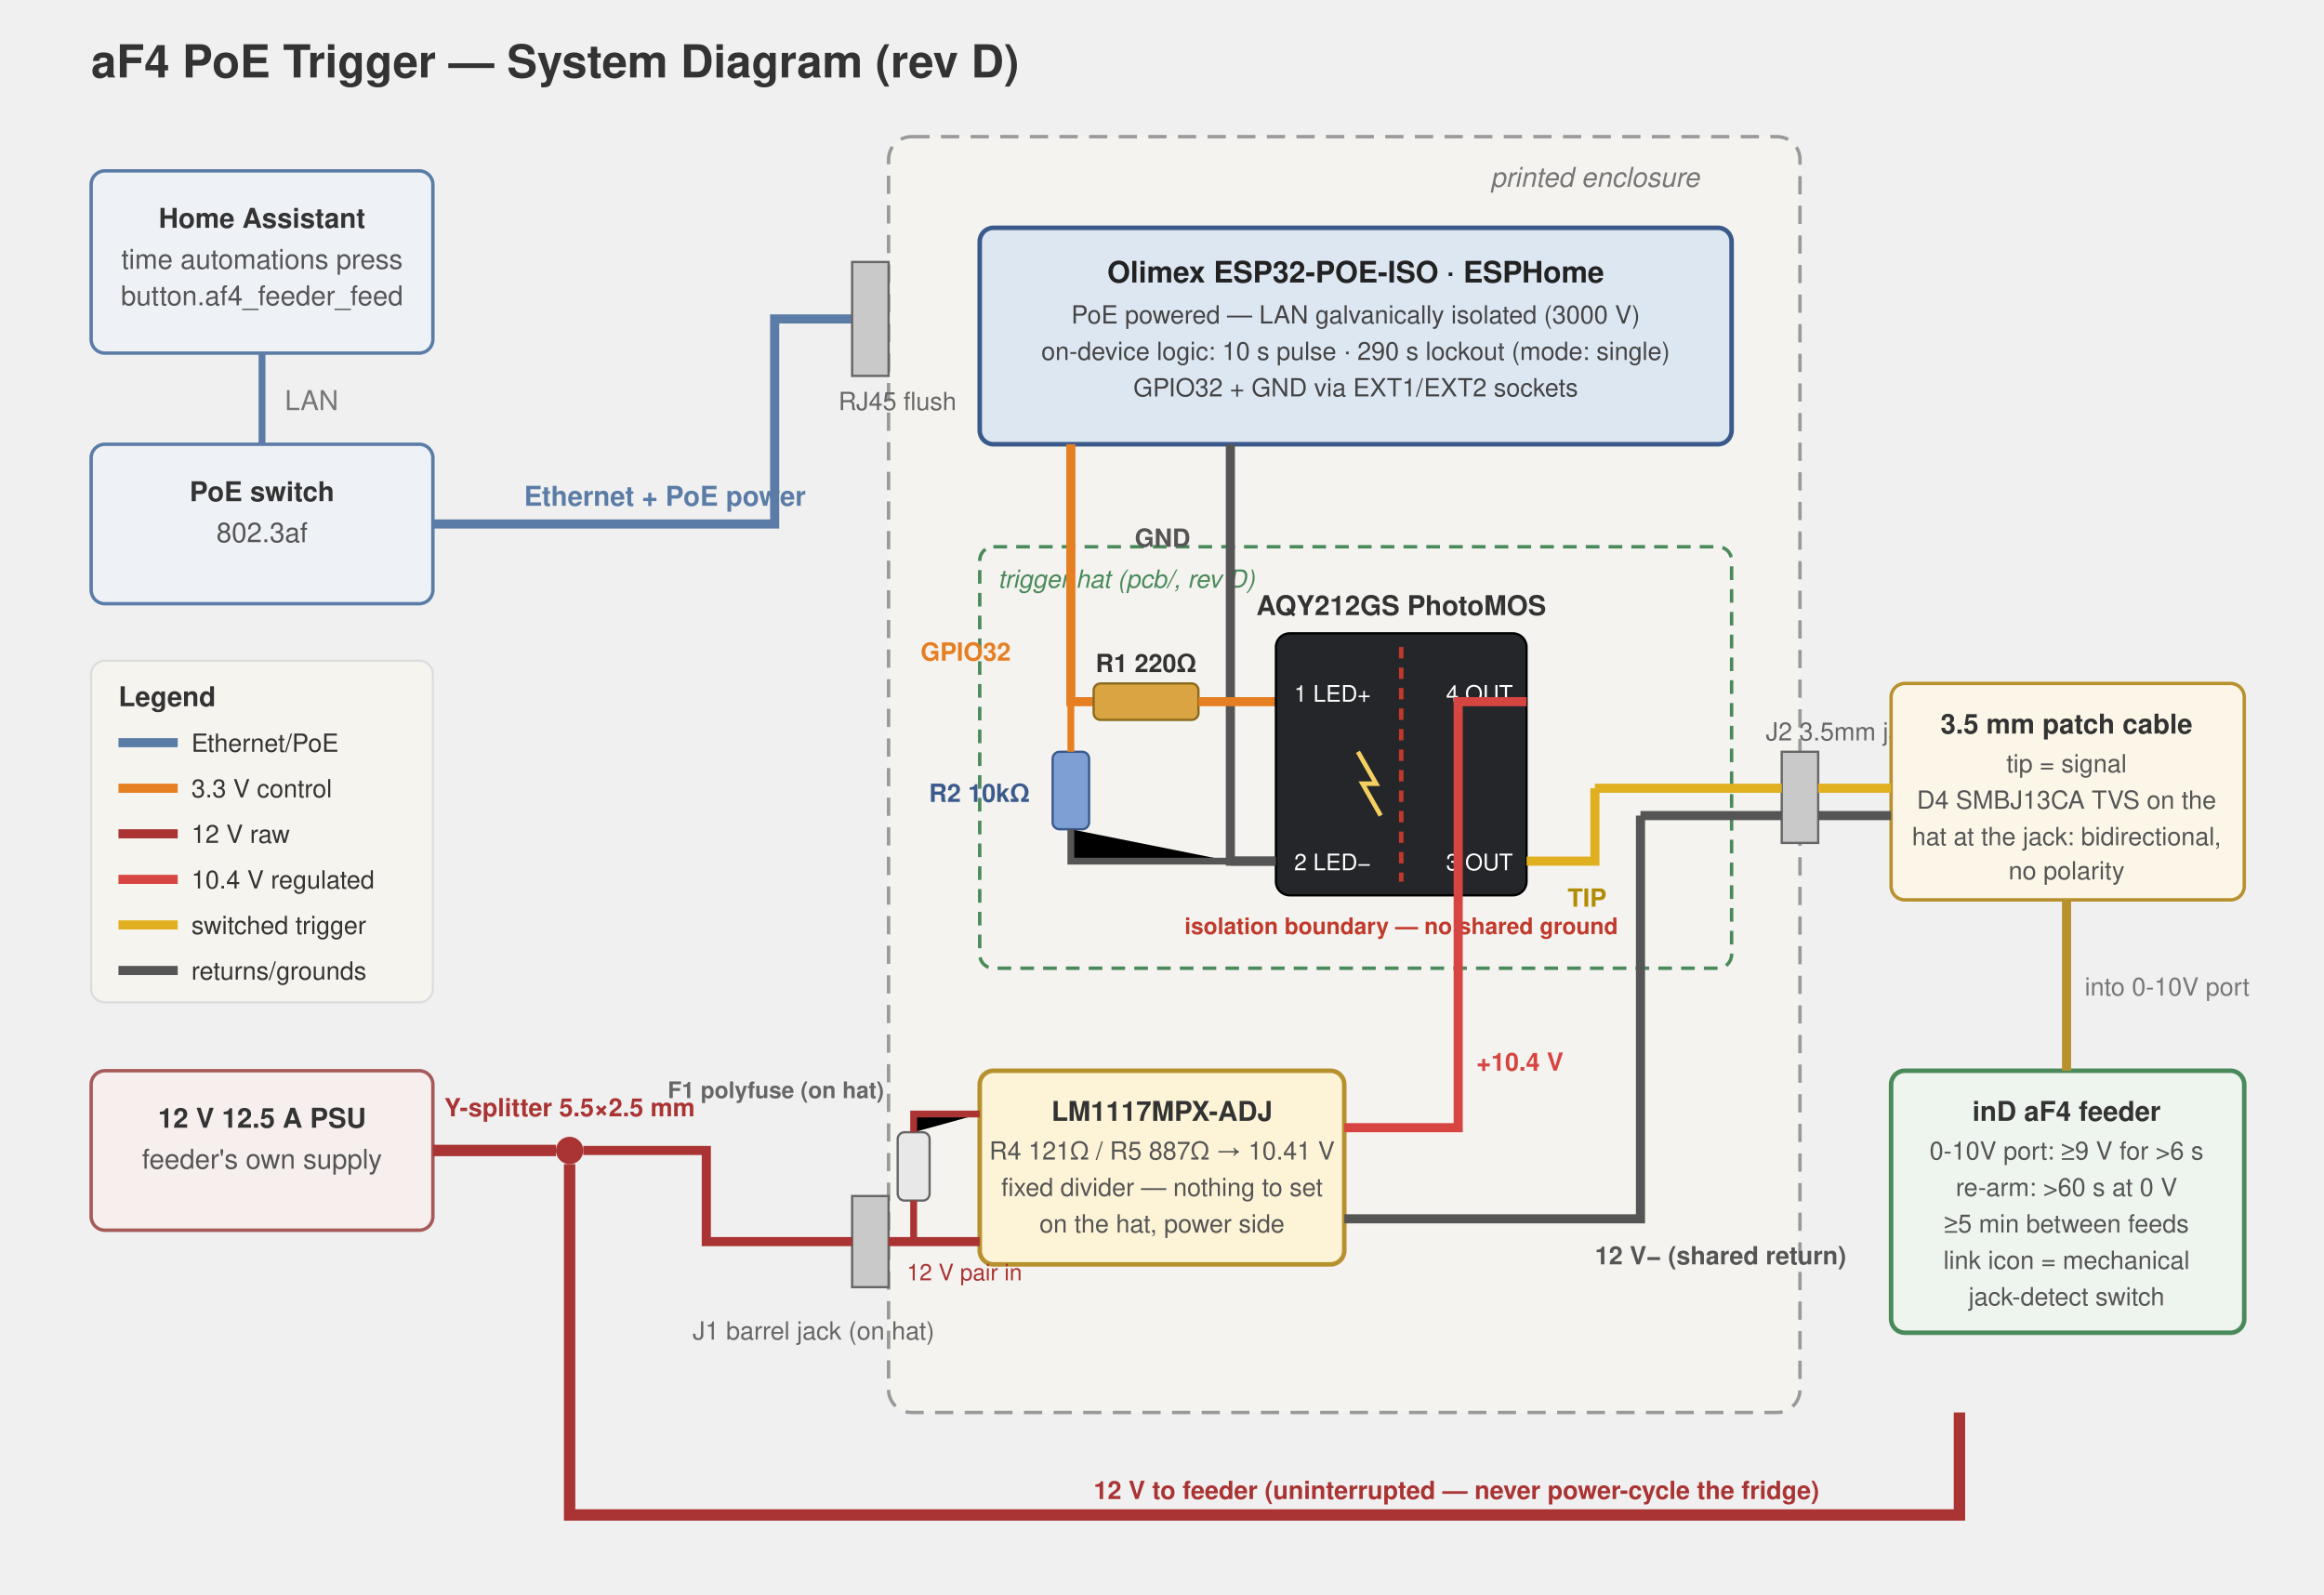
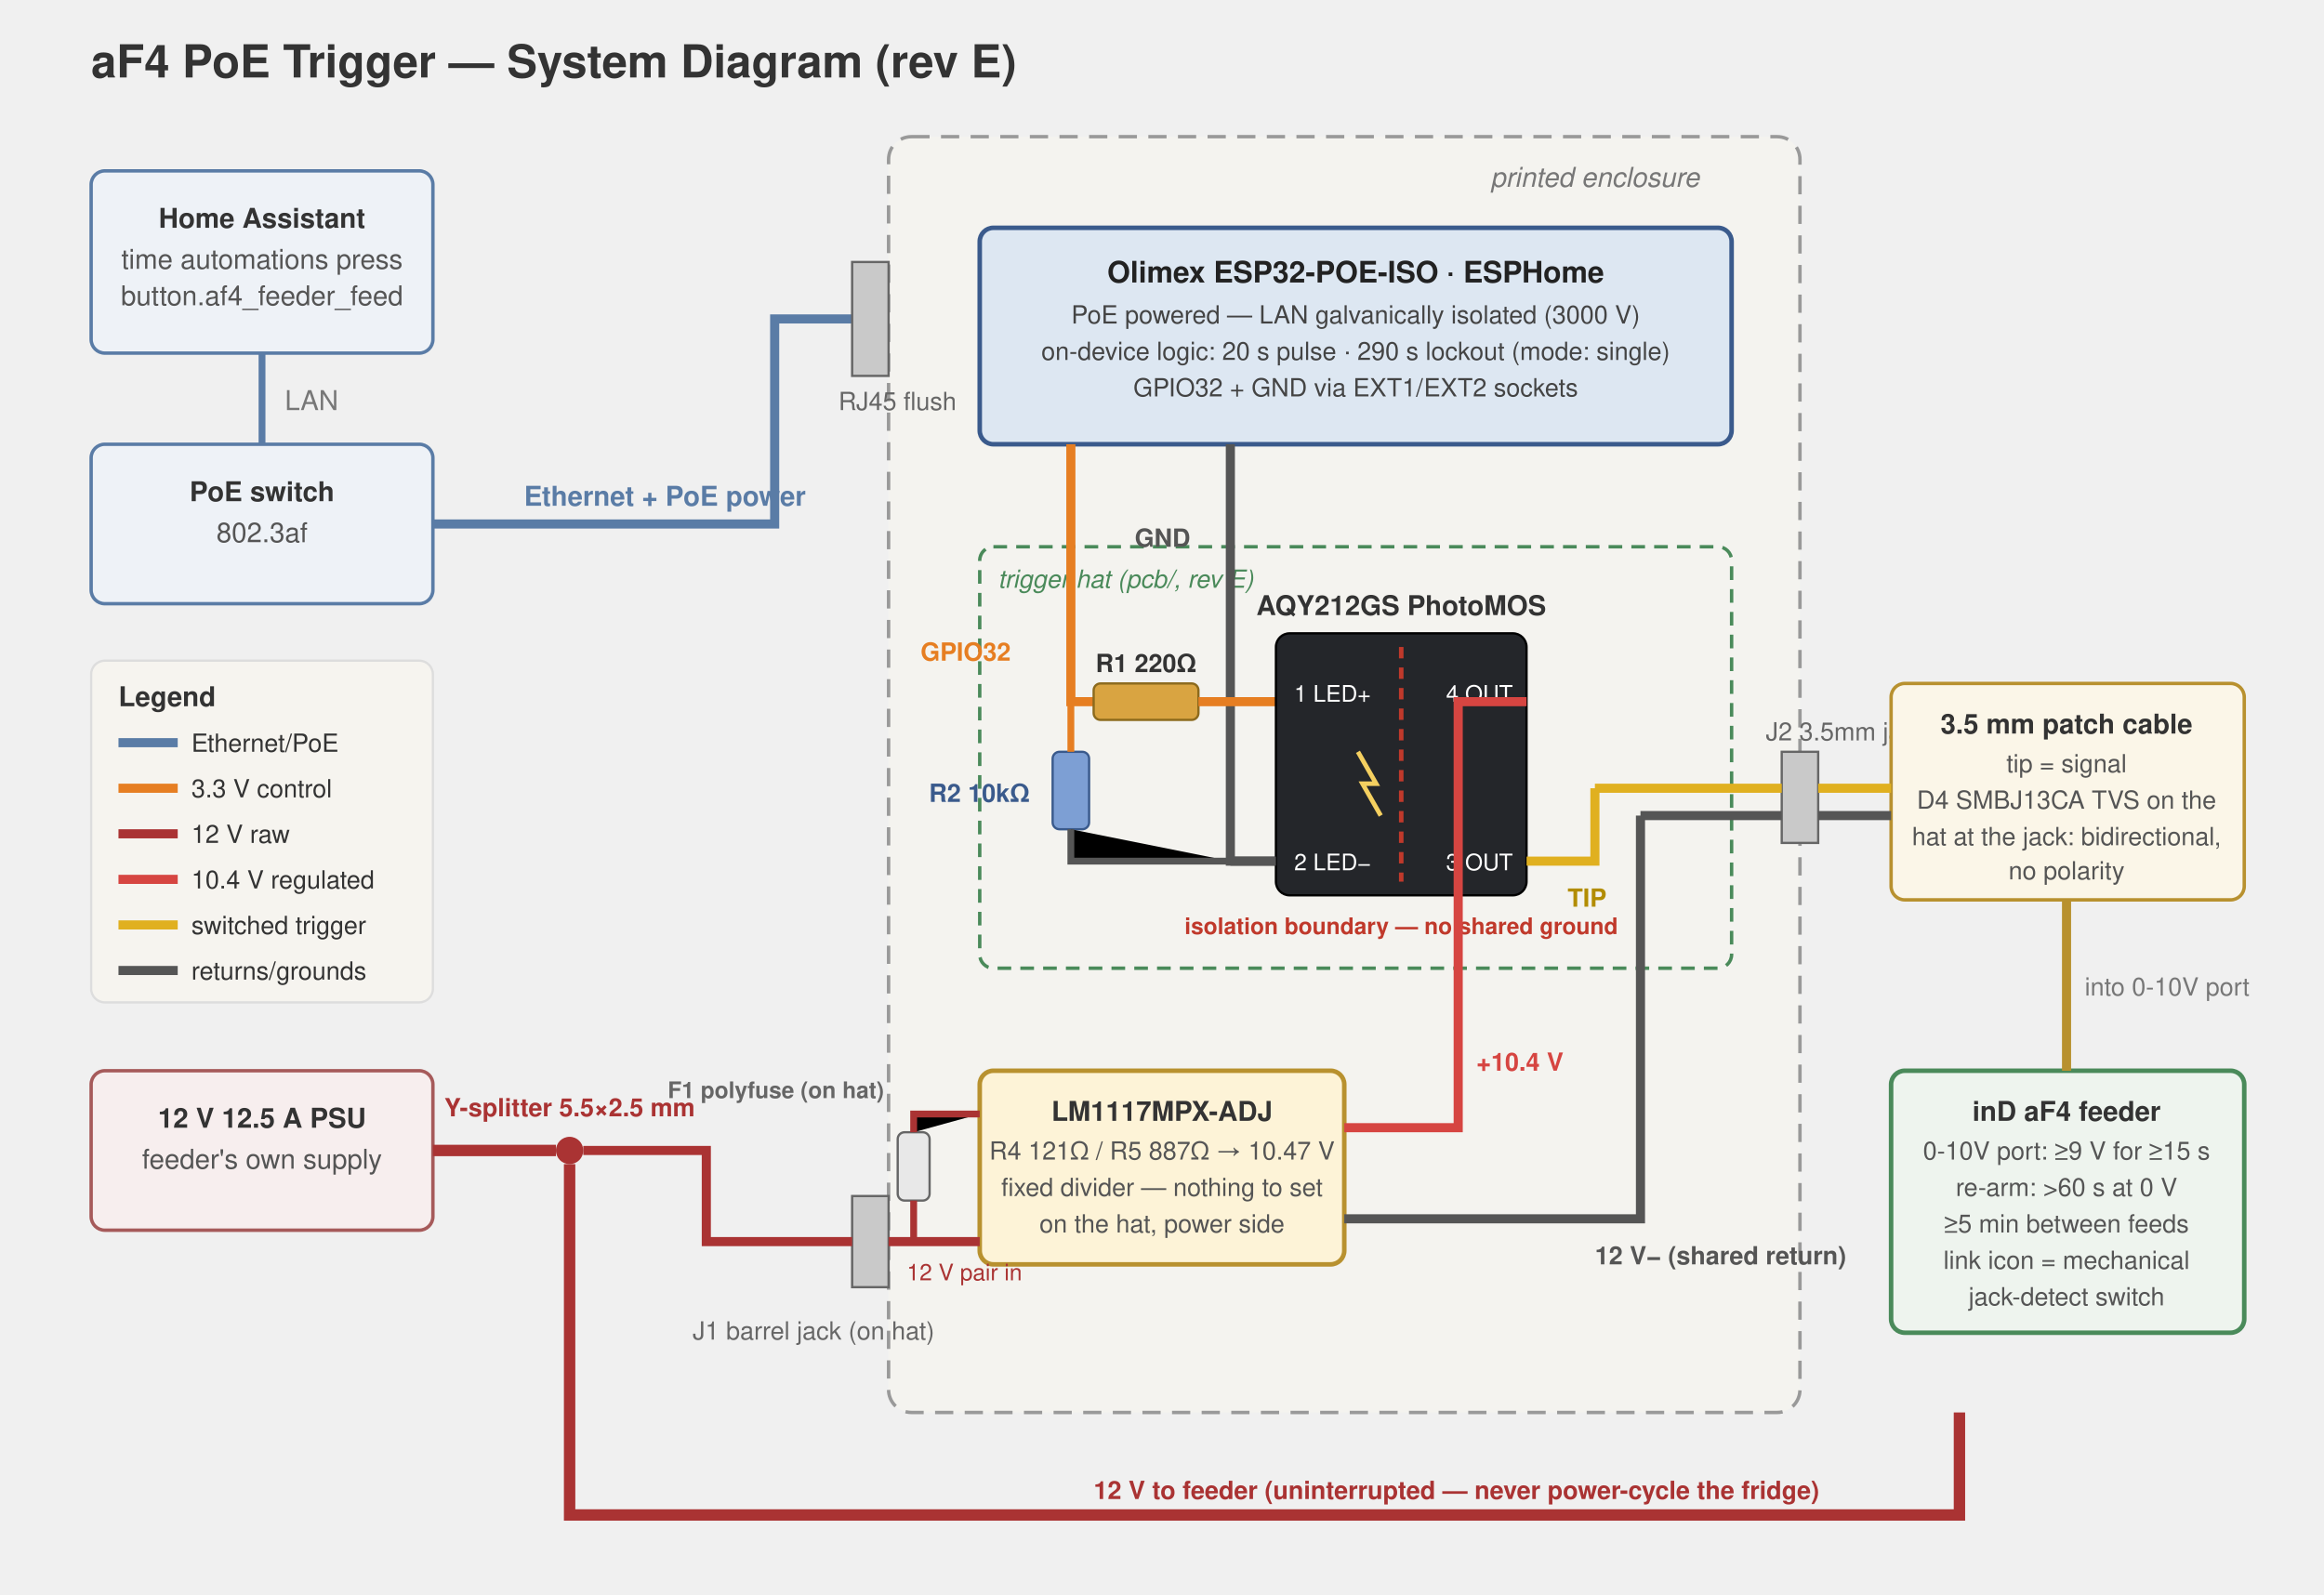
<svg xmlns="http://www.w3.org/2000/svg" viewBox="0 0 1020 700" font-family="Helvetica, Arial, sans-serif">
-   <text x="40" y="34" font-size="20" font-weight="bold" fill="#333">aF4 PoE Trigger — System Diagram (rev D)</text>
+   <text x="40" y="34" font-size="20" font-weight="bold" fill="#333">aF4 PoE Trigger — System Diagram (rev E)</text>
  <rect x="390" y="60" width="400" height="560" rx="10" fill="#f4f3ef" stroke="#999" stroke-width="1.5" stroke-dasharray="8 5" />
  <text x="700" y="82" font-size="12" fill="#777" font-style="italic" text-anchor="middle">printed enclosure</text>
  <g font-size="12">
    <rect x="40" y="75" width="150" height="80" rx="6" fill="#eef2f7" stroke="#5a7ca6" stroke-width="1.5" />
    <text x="115" y="100" text-anchor="middle" font-weight="bold" fill="#333">Home Assistant</text>
    <text x="115" y="118" text-anchor="middle" fill="#555">time automations press</text>
    <text x="115" y="134" text-anchor="middle" fill="#555">button.af4_feeder_feed</text>
    <rect x="40" y="195" width="150" height="70" rx="6" fill="#eef2f7" stroke="#5a7ca6" stroke-width="1.5" />
    <text x="115" y="220" text-anchor="middle" font-weight="bold" fill="#333">PoE switch</text>
    <text x="115" y="238" text-anchor="middle" fill="#555">802.3af</text>
    <line x1="115" y1="155" x2="115" y2="195" stroke="#5a7ca6" stroke-width="3" />
    <text x="125" y="180" fill="#777">LAN</text>
  </g>
  <path d="M190,230 h150 v-90 h34" stroke="#5a7ca6" stroke-width="4" fill="none" />
  <text x="230" y="222" font-size="12" fill="#5a7ca6" font-weight="bold">Ethernet + PoE power</text>
  <rect x="374" y="115" width="16" height="50" fill="#c9c9c9" stroke="#666" />
  <text x="368" y="180" font-size="11" fill="#666">RJ45 flush</text>
  <rect x="430" y="100" width="330" height="95" rx="6" fill="#dde7f2" stroke="#3a5a8c" stroke-width="2" />
  <text x="595" y="124" text-anchor="middle" font-size="13" font-weight="bold" fill="#222">Olimex ESP32-POE-ISO · ESPHome</text>
  <text x="595" y="142" text-anchor="middle" font-size="11" fill="#444">PoE powered — LAN galvanically isolated (3000 V)</text>
-   <text x="595" y="158" text-anchor="middle" font-size="11" fill="#444">on-device logic: 10 s pulse · 290 s lockout (mode: single)</text>
+   <text x="595" y="158" text-anchor="middle" font-size="11" fill="#444">on-device logic: 20 s pulse · 290 s lockout (mode: single)</text>
  <text x="595" y="174" text-anchor="middle" font-size="11" fill="#444">GPIO32 + GND via EXT1/EXT2 sockets</text>
  <rect x="430" y="240" width="330" height="185" rx="6" fill="none" stroke="#4a8a5a" stroke-width="1.5" stroke-dasharray="6 4" />
-   <text x="438" y="258" font-size="11" fill="#4a8a5a" font-style="italic">trigger hat (pcb/, rev D)</text>
+   <text x="438" y="258" font-size="11" fill="#4a8a5a" font-style="italic">trigger hat (pcb/, rev E)</text>
  <path d="M470,195 v113 h10" stroke="#e67e22" stroke-width="4" fill="none" />
  <text x="404" y="290" font-size="11" font-weight="bold" fill="#e67e22">GPIO32</text>
  <path d="M540,195 v183 h20" stroke="#555" stroke-width="4" fill="none" />
  <text x="498" y="240" font-size="11" font-weight="bold" fill="#555">GND</text>
  <rect x="480" y="300" width="46" height="16" rx="3" fill="#d9a441" stroke="#8c6a1d" />
  <text x="503" y="295" font-size="11" text-anchor="middle" fill="#333" font-weight="bold">R1 220Ω</text>
  <line x1="526" y1="308" x2="560" y2="308" stroke="#e67e22" stroke-width="4" />
  <rect x="462" y="330" width="16" height="34" rx="3" fill="#7d9fd4" stroke="#3a5a8c" />
  <path d="M470,308 v22" stroke="#e67e22" stroke-width="3" />
  <path d="M470,364 v14 h70" stroke="#555" stroke-width="3" />
  <text x="452" y="352" font-size="11" text-anchor="end" fill="#3a5a8c" font-weight="bold">R2 10kΩ</text>
  <rect x="560" y="278" width="110" height="115" rx="6" fill="#24262a" stroke="#000" />
  <text x="615" y="270" font-size="12" text-anchor="middle" font-weight="bold" fill="#333">AQY212GS PhotoMOS</text>
  <line x1="615" y1="284" x2="615" y2="387" stroke="#c0392b" stroke-width="2" stroke-dasharray="5 4" />
  <text x="568" y="308" font-size="10" fill="#fff">1 LED+</text>
  <text x="568" y="382" font-size="10" fill="#fff">2 LED−</text>
  <text x="664" y="308" font-size="10" fill="#fff" text-anchor="end">4 OUT</text>
  <text x="664" y="382" font-size="10" fill="#fff" text-anchor="end">3 OUT</text>
  <path d="M596,330 l8,14 h-6 l8,14" stroke="#f5d060" stroke-width="2" fill="none" />
  <text x="615" y="410" font-size="10" text-anchor="middle" fill="#c0392b" font-weight="bold">isolation boundary — no shared ground</text>
  <line x1="540" y1="378" x2="560" y2="378" stroke="#555" stroke-width="4" />
  <rect x="430" y="470" width="160" height="85" rx="6" fill="#fdf3d7" stroke="#b8912f" stroke-width="2" />
  <text x="510" y="492" text-anchor="middle" font-size="12" font-weight="bold" fill="#333">LM1117MPX-ADJ</text>
-   <text x="510" y="509" text-anchor="middle" font-size="11" fill="#555">R4 121Ω / R5 887Ω → 10.41 V</text>
+   <text x="510" y="509" text-anchor="middle" font-size="11" fill="#555">R4 121Ω / R5 887Ω → 10.47 V</text>
  <text x="510" y="525" text-anchor="middle" font-size="11" fill="#555">fixed divider — nothing to set</text>
  <text x="510" y="541" text-anchor="middle" font-size="11" fill="#555">on the hat, power side</text>
  <path d="M590,495 h50 v-187 h30" stroke="#d64541" stroke-width="4" fill="none" />
  <text x="648" y="470" font-size="11" font-weight="bold" fill="#d64541">+10.4 V</text>
  <path d="M590,535 h130 v-177" stroke="#555" stroke-width="4" fill="none" />
  <text x="700" y="555" font-size="11" font-weight="bold" fill="#555">12 V− (shared return)</text>
  <path d="M670,378 h30 v-32" stroke="#e0b020" stroke-width="4" fill="none" />
  <text x="688" y="398" font-size="11" font-weight="bold" fill="#b28c00">TIP</text>
  <rect x="782" y="330" width="16" height="40" fill="#c9c9c9" stroke="#666" />
  <text x="775" y="325" font-size="11" fill="#666">J2 3.5mm jack</text>
  <path d="M700,346 h82" stroke="#e0b020" stroke-width="4" />
  <path d="M720,358 h62" stroke="#555" stroke-width="4" />
  <g font-size="12">
    <rect x="40" y="470" width="150" height="70" rx="6" fill="#f7eeee" stroke="#a65a5a" stroke-width="1.5" />
    <text x="115" y="495" text-anchor="middle" font-weight="bold" fill="#333">12 V 12.5 A PSU</text>
    <text x="115" y="513" text-anchor="middle" fill="#555">feeder's own supply</text>
  </g>
  <circle cx="250" cy="505" r="6" fill="#a33" />
  <text x="250" y="490" font-size="11" text-anchor="middle" fill="#a33" font-weight="bold">Y-splitter 5.5×2.5 mm</text>
  <line x1="190" y1="505" x2="244" y2="505" stroke="#a33" stroke-width="5" />
  <path d="M250,511 v154 h610 v-45" stroke="#a33" stroke-width="5" fill="none" />
  <text x="480" y="658" font-size="11" fill="#a33" font-weight="bold">12 V to feeder (uninterrupted — never power-cycle the fridge)</text>
  <rect x="374" y="525" width="16" height="40" fill="#c9c9c9" stroke="#666" />
  <text x="304" y="588" font-size="11" fill="#666">J1 barrel jack (on hat)</text>
  <path d="M256,505 h54 v40 h64" stroke="#a33" stroke-width="4" fill="none" />
  <rect x="394" y="497" width="14" height="30" rx="3" fill="#e8e8e8" stroke="#666" />
  <path d="M401,527 v18" stroke="#a33" stroke-width="3" />
  <path d="M401,497 v-8 h29" stroke="#a33" stroke-width="3" />
  <path d="M430,489 v0" stroke="#a33" stroke-width="3" />
  <text x="388" y="482" font-size="10" fill="#666" font-weight="bold" text-anchor="end">F1 polyfuse (on hat)</text>
  <path d="M401,545 h-11" stroke="#a33" stroke-width="0" />
  <line x1="390" y1="545" x2="430" y2="545" stroke="#a33" stroke-width="4" />
  <text x="398" y="562" font-size="10" fill="#a33">12 V pair in</text>
  <g font-size="11">
    <rect x="830" y="300" width="155" height="95" rx="6" fill="#fbf6e8" stroke="#b8912f" stroke-width="1.5" />
    <text x="907" y="322" text-anchor="middle" font-weight="bold" font-size="12" fill="#333">3.5 mm patch cable</text>
    <text x="907" y="339" text-anchor="middle" fill="#555">tip = signal</text>
    <text x="907" y="355" text-anchor="middle" fill="#555">D4 SMBJ13CA TVS on the</text>
    <text x="907" y="371" text-anchor="middle" fill="#555">hat at the jack: bidirectional,</text>
    <text x="907" y="386" text-anchor="middle" fill="#555">no polarity</text>
    <path d="M798,346 h32" stroke="#e0b020" stroke-width="4" />
    <path d="M798,358 h32" stroke="#555" stroke-width="4" />
    <rect x="830" y="470" width="155" height="115" rx="6" fill="#eef4ee" stroke="#4a8a5a" stroke-width="2" />
    <text x="907" y="492" text-anchor="middle" font-weight="bold" font-size="12" fill="#333">inD aF4 feeder</text>
-     <text x="907" y="509" text-anchor="middle" fill="#555">0-10V port: ≥9 V for &gt;6 s</text>
+     <text x="907" y="509" text-anchor="middle" fill="#555">0-10V port: ≥9 V for ≥15 s</text>
    <text x="907" y="525" text-anchor="middle" fill="#555">re-arm: &gt;60 s at 0 V</text>
    <text x="907" y="541" text-anchor="middle" fill="#555">≥5 min between feeds</text>
    <text x="907" y="557" text-anchor="middle" fill="#555">link icon = mechanical</text>
    <text x="907" y="573" text-anchor="middle" fill="#555">jack-detect switch</text>
    <line x1="907" y1="395" x2="907" y2="470" stroke="#b8912f" stroke-width="4" />
    <text x="915" y="437" fill="#777">into 0-10V port</text>
  </g>
  <g font-size="11" fill="#333">
    <rect x="40" y="290" width="150" height="150" rx="6" fill="#f6f4ef" stroke="#ddd" />
    <text x="52" y="310" font-weight="bold" font-size="12">Legend</text>
    <line x1="52" y1="326" x2="78" y2="326" stroke="#5a7ca6" stroke-width="4" />
    <text x="84" y="330">Ethernet/PoE</text>
    <line x1="52" y1="346" x2="78" y2="346" stroke="#e67e22" stroke-width="4" />
    <text x="84" y="350">3.3 V control</text>
    <line x1="52" y1="366" x2="78" y2="366" stroke="#a33" stroke-width="4" />
    <text x="84" y="370">12 V raw</text>
    <line x1="52" y1="386" x2="78" y2="386" stroke="#d64541" stroke-width="4" />
    <text x="84" y="390">10.4 V regulated</text>
    <line x1="52" y1="406" x2="78" y2="406" stroke="#e0b020" stroke-width="4" />
    <text x="84" y="410">switched trigger</text>
    <line x1="52" y1="426" x2="78" y2="426" stroke="#555" stroke-width="4" />
    <text x="84" y="430">returns/grounds</text>
  </g>
</svg>
